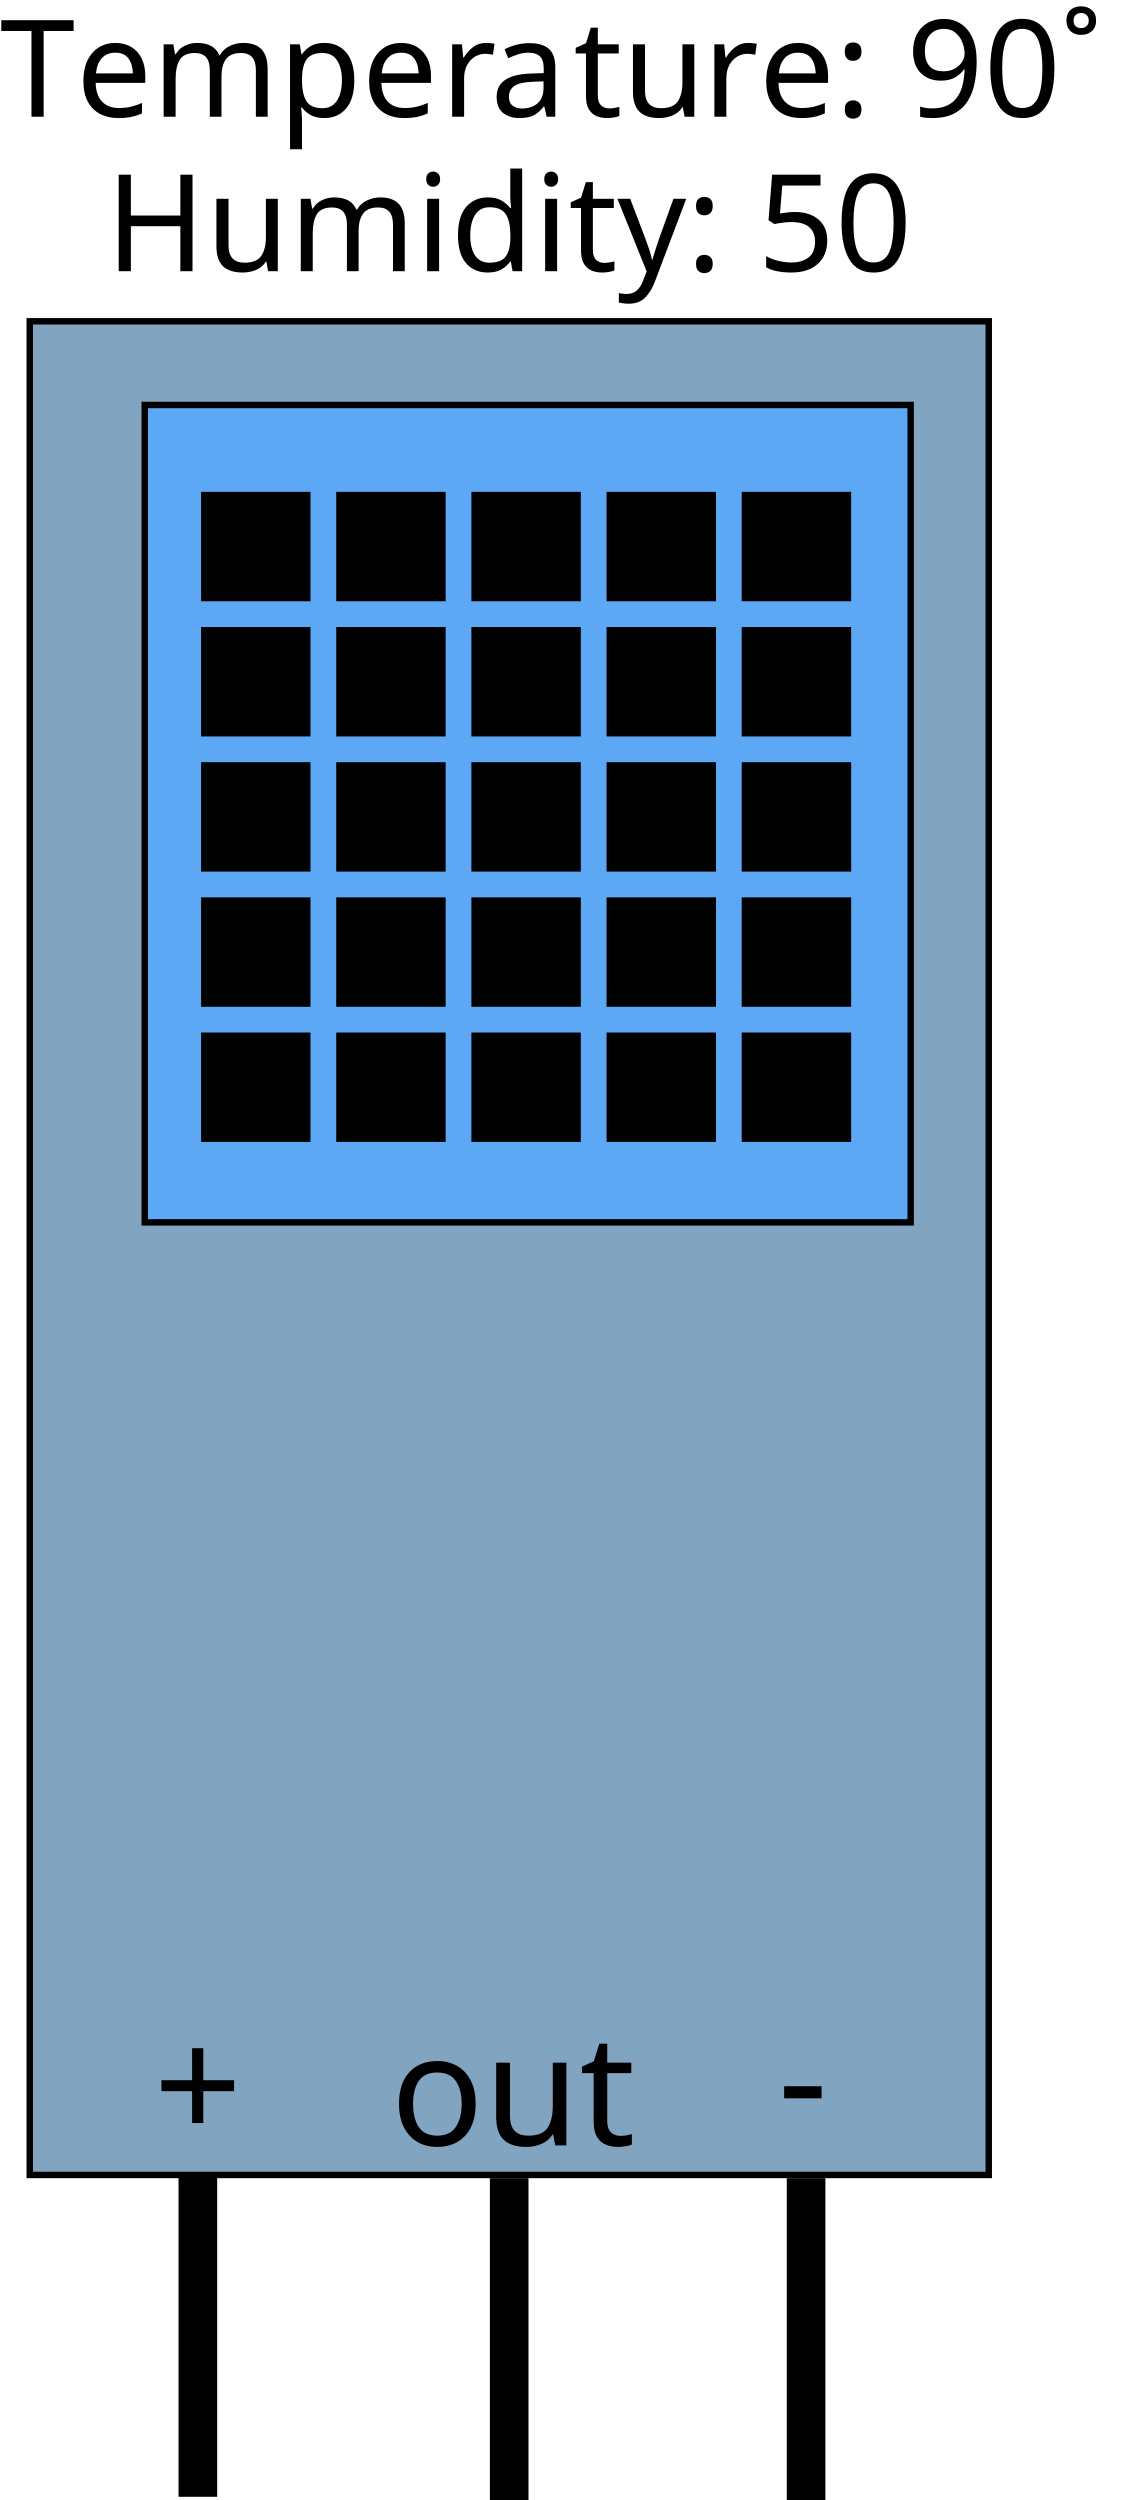
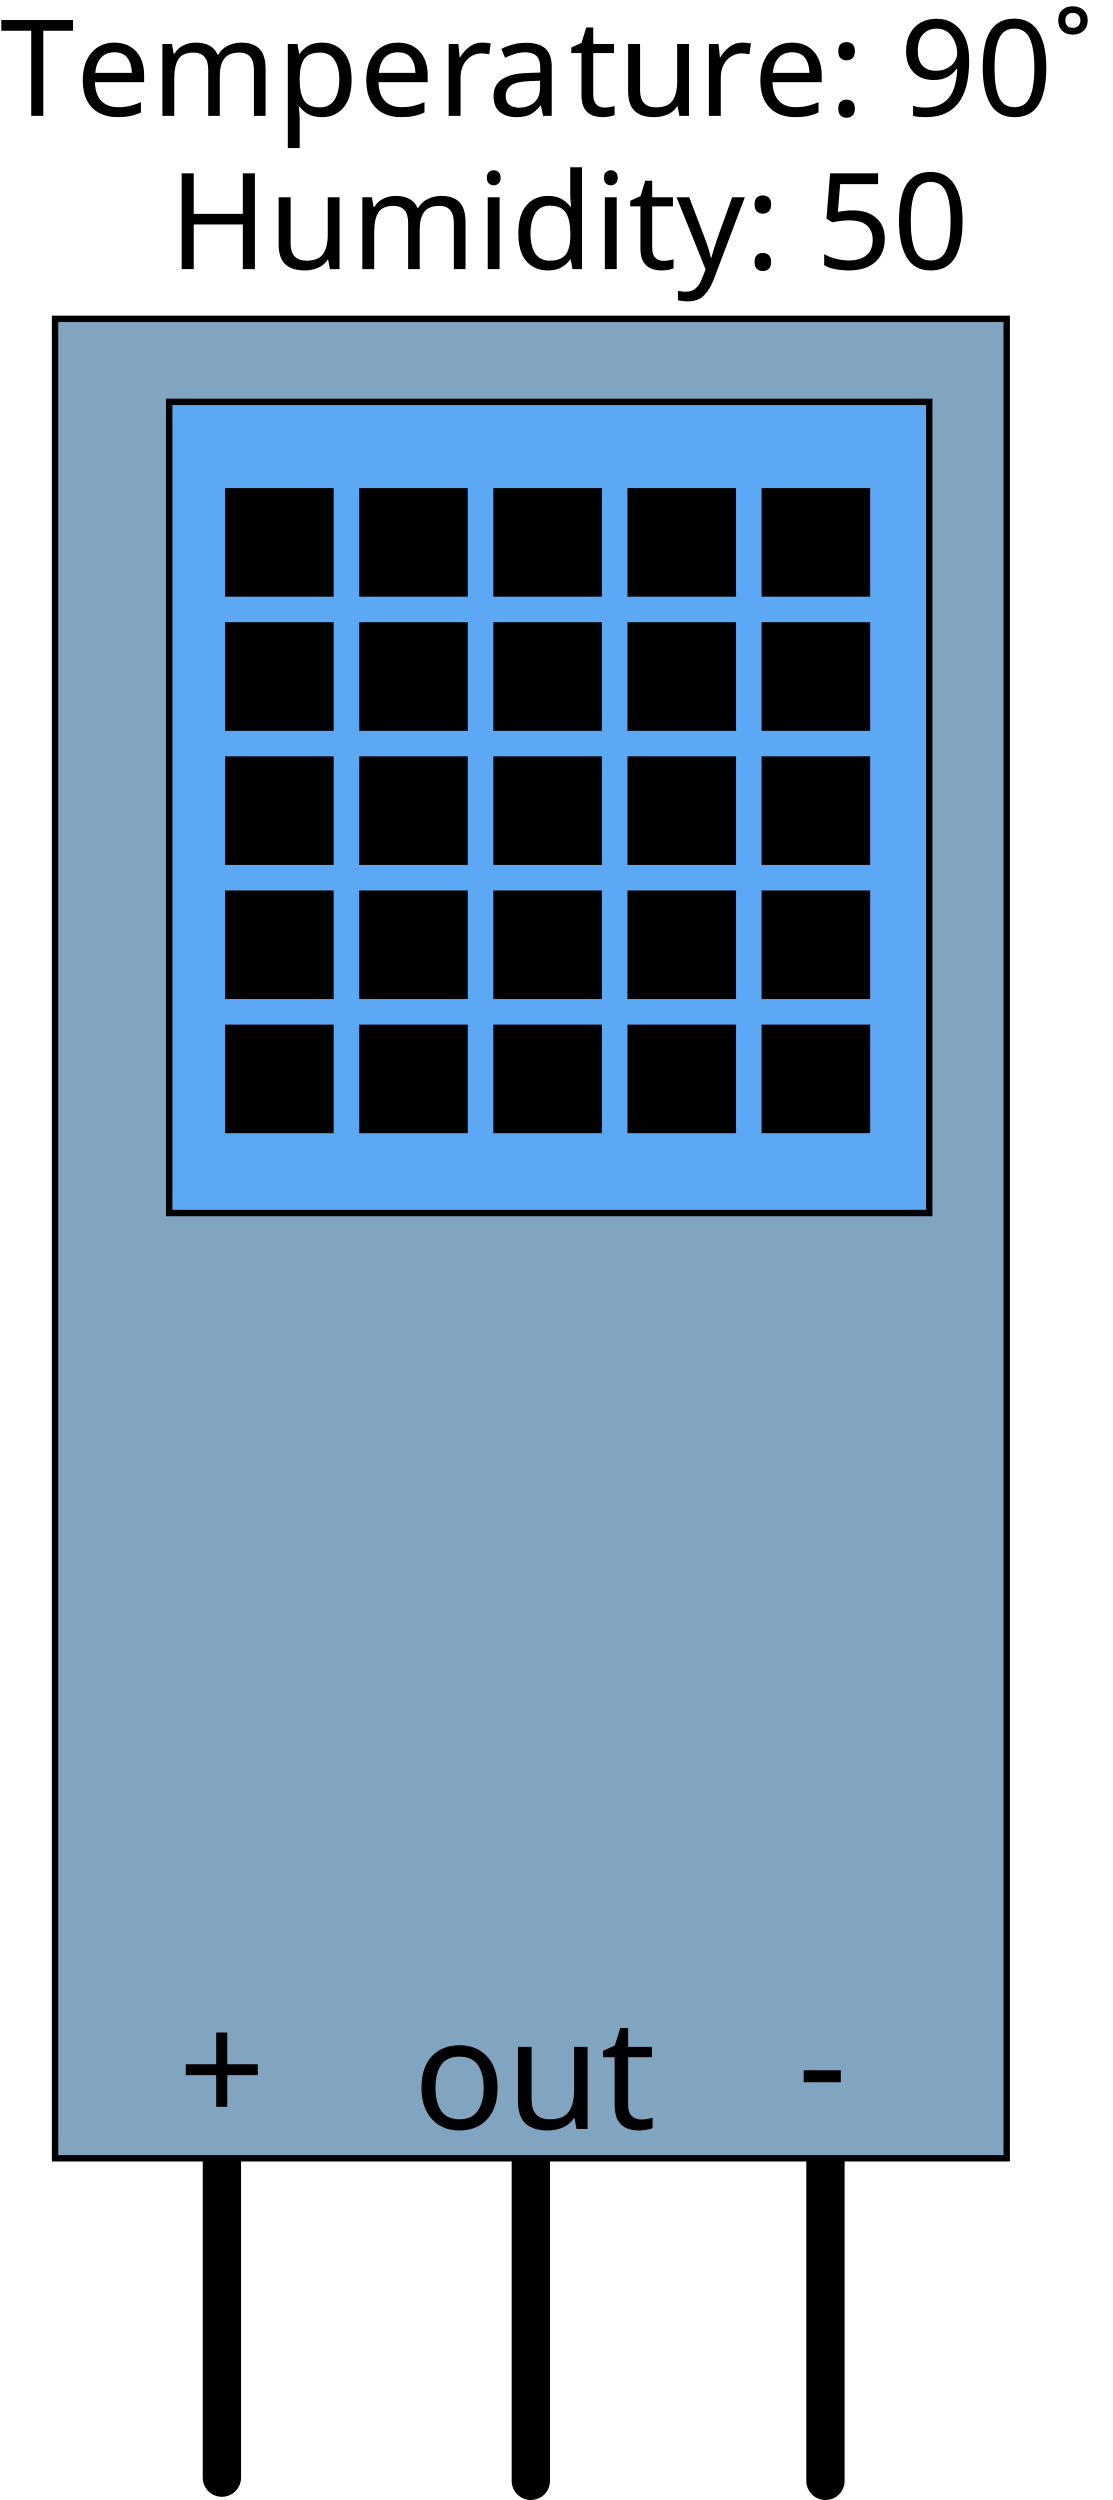
- <svg xmlns="http://www.w3.org/2000/svg" id="Layer_1" data-name="Layer 1" width="174.14" height="388.42" viewBox="0 0 174.14 388.42">
-   <g>
-     <rect x="4.61" y="49.92" width="149" height="288" style="fill: #81a4c1" />
-     <path d="M172.88,146V433h-148V146h148m1-1h-150V434h150V145Z" transform="translate(-19.76 -95.58)" />
+ <svg xmlns="http://www.w3.org/2000/svg" width="174.14" height="391.42" viewBox="0 0 174.14 391.42">
+   <g id="WIRE">
+     <g id="GND">
+       <line x1="34.74" y1="337.92" x2="34.74" y2="387.92" fill="none" stroke="#000" stroke-linecap="round" stroke-miterlimit="10" stroke-width="6" />
+     </g>
+     <g id="SIG">
+       <line x1="83.11" y1="338.42" x2="83.11" y2="388.42" fill="none" stroke="#000" stroke-linecap="round" stroke-miterlimit="10" stroke-width="6" />
+     </g>
+     <g id="VCC">
+       <line x1="129.24" y1="338.42" x2="129.24" y2="388.42" fill="none" stroke="#000" stroke-linecap="round" stroke-miterlimit="10" stroke-width="6" />
+     </g>
  </g>
-   <g>
-     <rect x="22.49" y="62.92" width="119" height="127" style="fill: #5da8f4" />
-     <path d="M160.75,159V285h-118V159h118m1-1h-120V286h120V158Z" transform="translate(-19.76 -95.58)" />
-   </g>
-   <g>
+   <g id="BASE">
    <g>
-       <g>
-         <rect x="115.74" y="160.92" width="16" height="16" />
-         <path d="M151,257v15H136V257h15m1-1H135v17h17V256Z" transform="translate(-19.76 -95.58)" />
-       </g>
-       <g>
-         <rect x="94.74" y="160.92" width="16" height="16" />
-         <path d="M130,257v15H115V257h15m1-1H114v17h17V256Z" transform="translate(-19.76 -95.58)" />
-       </g>
-       <g>
-         <rect x="73.74" y="160.92" width="16" height="16" />
-         <path d="M109,257v15H94V257h15m1-1H93v17h17V256Z" transform="translate(-19.76 -95.58)" />
-       </g>
-       <g>
-         <rect x="52.74" y="160.92" width="16" height="16" />
-         <path d="M88,257v15H73V257H88m1-1H72v17H89V256Z" transform="translate(-19.76 -95.58)" />
-       </g>
-       <g>
-         <rect x="31.74" y="160.92" width="16" height="16" />
-         <path d="M67,257v15H52V257H67m1-1H51v17H68V256Z" transform="translate(-19.76 -95.58)" />
-       </g>
+       <rect x="8.61" y="49.92" width="149" height="288" fill="#81a4c1" />
+       <path d="M167.88,72V359h-148V72h148m1-1h-150V360h150V71Z" transform="translate(-10.76 -21.58)" />
+     </g>
+     <g>
+       <rect x="26.49" y="62.92" width="119" height="127" fill="#5da8f4" />
+       <path d="M155.75,85V211h-118V85h118m1-1h-120V212h120V84Z" transform="translate(-10.76 -21.58)" />
    </g>
    <g>
      <g>
-         <rect x="115.74" y="139.92" width="16" height="16" />
-         <path d="M151,236v15H136V236h15m1-1H135v17h17V235Z" transform="translate(-19.76 -95.58)" />
+         <g>
+           <rect x="119.74" y="160.92" width="16" height="16" />
+           <path d="M146,183v15H131V183h15m1-1H130v17h17V182Z" transform="translate(-10.76 -21.58)" />
+         </g>
+         <g>
+           <rect x="98.74" y="160.92" width="16" height="16" />
+           <path d="M125,183v15H110V183h15m1-1H109v17h17V182Z" transform="translate(-10.76 -21.58)" />
+         </g>
+         <g>
+           <rect x="77.74" y="160.92" width="16" height="16" />
+           <path d="M104,183v15H89V183h15m1-1H88v17h17V182Z" transform="translate(-10.76 -21.58)" />
+         </g>
+         <g>
+           <rect x="56.74" y="160.92" width="16" height="16" />
+           <path d="M83,183v15H68V183H83m1-1H67v17H84V182Z" transform="translate(-10.76 -21.58)" />
+         </g>
+         <g>
+           <rect x="35.74" y="160.92" width="16" height="16" />
+           <path d="M62,183v15H47V183H62m1-1H46v17H63V182Z" transform="translate(-10.76 -21.58)" />
+         </g>
      </g>
      <g>
-         <rect x="94.74" y="139.92" width="16" height="16" />
-         <path d="M130,236v15H115V236h15m1-1H114v17h17V235Z" transform="translate(-19.76 -95.58)" />
+         <g>
+           <rect x="119.74" y="139.92" width="16" height="16" />
+           <path d="M146,162v15H131V162h15m1-1H130v17h17V161Z" transform="translate(-10.76 -21.58)" />
+         </g>
+         <g>
+           <rect x="98.74" y="139.92" width="16" height="16" />
+           <path d="M125,162v15H110V162h15m1-1H109v17h17V161Z" transform="translate(-10.76 -21.58)" />
+         </g>
+         <g>
+           <rect x="77.74" y="139.92" width="16" height="16" />
+           <path d="M104,162v15H89V162h15m1-1H88v17h17V161Z" transform="translate(-10.76 -21.58)" />
+         </g>
+         <g>
+           <rect x="56.74" y="139.92" width="16" height="16" />
+           <path d="M83,162v15H68V162H83m1-1H67v17H84V161Z" transform="translate(-10.76 -21.58)" />
+         </g>
+         <g>
+           <rect x="35.74" y="139.92" width="16" height="16" />
+           <path d="M62,162v15H47V162H62m1-1H46v17H63V161Z" transform="translate(-10.76 -21.58)" />
+         </g>
      </g>
      <g>
-         <rect x="73.74" y="139.92" width="16" height="16" />
-         <path d="M109,236v15H94V236h15m1-1H93v17h17V235Z" transform="translate(-19.76 -95.58)" />
+         <g>
+           <rect x="119.74" y="118.92" width="16" height="16" />
+           <path d="M146,141v15H131V141h15m1-1H130v17h17V140Z" transform="translate(-10.76 -21.58)" />
+         </g>
+         <g>
+           <rect x="98.74" y="118.92" width="16" height="16" />
+           <path d="M125,141v15H110V141h15m1-1H109v17h17V140Z" transform="translate(-10.76 -21.58)" />
+         </g>
+         <g>
+           <rect x="77.74" y="118.92" width="16" height="16" />
+           <path d="M104,141v15H89V141h15m1-1H88v17h17V140Z" transform="translate(-10.76 -21.58)" />
+         </g>
+         <g>
+           <rect x="56.74" y="118.92" width="16" height="16" />
+           <path d="M83,141v15H68V141H83m1-1H67v17H84V140Z" transform="translate(-10.76 -21.58)" />
+         </g>
+         <g>
+           <rect x="35.74" y="118.92" width="16" height="16" />
+           <path d="M62,141v15H47V141H62m1-1H46v17H63V140Z" transform="translate(-10.76 -21.58)" />
+         </g>
      </g>
      <g>
-         <rect x="52.74" y="139.92" width="16" height="16" />
-         <path d="M88,236v15H73V236H88m1-1H72v17H89V235Z" transform="translate(-19.76 -95.58)" />
+         <g>
+           <rect x="119.74" y="97.92" width="16" height="16" />
+           <path d="M146,120v15H131V120h15m1-1H130v17h17V119Z" transform="translate(-10.76 -21.58)" />
+         </g>
+         <g>
+           <rect x="98.74" y="97.92" width="16" height="16" />
+           <path d="M125,120v15H110V120h15m1-1H109v17h17V119Z" transform="translate(-10.76 -21.58)" />
+         </g>
+         <g>
+           <rect x="77.74" y="97.92" width="16" height="16" />
+           <path d="M104,120v15H89V120h15m1-1H88v17h17V119Z" transform="translate(-10.76 -21.58)" />
+         </g>
+         <g>
+           <rect x="56.74" y="97.92" width="16" height="16" />
+           <path d="M83,120v15H68V120H83m1-1H67v17H84V119Z" transform="translate(-10.76 -21.58)" />
+         </g>
+         <g>
+           <rect x="35.74" y="97.92" width="16" height="16" />
+           <path d="M62,120v15H47V120H62m1-1H46v17H63V119Z" transform="translate(-10.76 -21.58)" />
+         </g>
      </g>
      <g>
-         <rect x="31.74" y="139.92" width="16" height="16" />
-         <path d="M67,236v15H52V236H67m1-1H51v17H68V235Z" transform="translate(-19.76 -95.58)" />
-       </g>
-     </g>
-     <g>
-       <g>
-         <rect x="115.74" y="118.92" width="16" height="16" />
-         <path d="M151,215v15H136V215h15m1-1H135v17h17V214Z" transform="translate(-19.76 -95.58)" />
-       </g>
-       <g>
-         <rect x="94.74" y="118.92" width="16" height="16" />
-         <path d="M130,215v15H115V215h15m1-1H114v17h17V214Z" transform="translate(-19.76 -95.58)" />
-       </g>
-       <g>
-         <rect x="73.74" y="118.92" width="16" height="16" />
-         <path d="M109,215v15H94V215h15m1-1H93v17h17V214Z" transform="translate(-19.76 -95.58)" />
-       </g>
-       <g>
-         <rect x="52.74" y="118.92" width="16" height="16" />
-         <path d="M88,215v15H73V215H88m1-1H72v17H89V214Z" transform="translate(-19.76 -95.58)" />
-       </g>
-       <g>
-         <rect x="31.74" y="118.92" width="16" height="16" />
-         <path d="M67,215v15H52V215H67m1-1H51v17H68V214Z" transform="translate(-19.76 -95.58)" />
-       </g>
-     </g>
-     <g>
-       <g>
-         <rect x="115.74" y="97.92" width="16" height="16" />
-         <path d="M151,194v15H136V194h15m1-1H135v17h17V193Z" transform="translate(-19.76 -95.58)" />
-       </g>
-       <g>
-         <rect x="94.74" y="97.92" width="16" height="16" />
-         <path d="M130,194v15H115V194h15m1-1H114v17h17V193Z" transform="translate(-19.76 -95.58)" />
-       </g>
-       <g>
-         <rect x="73.74" y="97.92" width="16" height="16" />
-         <path d="M109,194v15H94V194h15m1-1H93v17h17V193Z" transform="translate(-19.76 -95.58)" />
-       </g>
-       <g>
-         <rect x="52.74" y="97.92" width="16" height="16" />
-         <path d="M88,194v15H73V194H88m1-1H72v17H89V193Z" transform="translate(-19.76 -95.58)" />
-       </g>
-       <g>
-         <rect x="31.74" y="97.92" width="16" height="16" />
-         <path d="M67,194v15H52V194H67m1-1H51v17H68V193Z" transform="translate(-19.76 -95.58)" />
-       </g>
-     </g>
-     <g>
-       <g>
-         <rect x="115.74" y="76.92" width="16" height="16" />
-         <path d="M151,173v15H136V173h15m1-1H135v17h17V172Z" transform="translate(-19.76 -95.58)" />
-       </g>
-       <g>
-         <rect x="94.74" y="76.92" width="16" height="16" />
-         <path d="M130,173v15H115V173h15m1-1H114v17h17V172Z" transform="translate(-19.76 -95.58)" />
-       </g>
-       <g>
-         <rect x="73.74" y="76.92" width="16" height="16" />
-         <path d="M109,173v15H94V173h15m1-1H93v17h17V172Z" transform="translate(-19.76 -95.58)" />
-       </g>
-       <g>
-         <rect x="52.74" y="76.92" width="16" height="16" />
-         <path d="M88,173v15H73V173H88m1-1H72v17H89V172Z" transform="translate(-19.76 -95.58)" />
-       </g>
-       <g>
-         <rect x="31.74" y="76.92" width="16" height="16" />
-         <path d="M67,173v15H52V173H67m1-1H51v17H68V172Z" transform="translate(-19.76 -95.58)" />
+         <g>
+           <rect x="119.74" y="76.92" width="16" height="16" />
+           <path d="M146,99v15H131V99h15m1-1H130v17h17V98Z" transform="translate(-10.76 -21.58)" />
+         </g>
+         <g>
+           <rect x="98.74" y="76.92" width="16" height="16" />
+           <path d="M125,99v15H110V99h15m1-1H109v17h17V98Z" transform="translate(-10.76 -21.58)" />
+         </g>
+         <g>
+           <rect x="77.74" y="76.92" width="16" height="16" />
+           <path d="M104,99v15H89V99h15m1-1H88v17h17V98Z" transform="translate(-10.76 -21.58)" />
+         </g>
+         <g>
+           <rect x="56.74" y="76.92" width="16" height="16" />
+           <path d="M83,99v15H68V99H83m1-1H67v17H84V98Z" transform="translate(-10.76 -21.58)" />
+         </g>
+         <g>
+           <rect x="35.74" y="76.92" width="16" height="16" />
+           <path d="M62,99v15H47V99H62m1-1H46v17H63V98Z" transform="translate(-10.76 -21.58)" />
+         </g>
      </g>
    </g>
  </g>
-   <line x1="30.74" y1="337.92" x2="30.74" y2="387.92" style="fill: none;stroke: #000;stroke-miterlimit: 10;stroke-width: 6px" />
-   <line x1="79.11" y1="338.42" x2="79.11" y2="388.42" style="fill: none;stroke: #000;stroke-miterlimit: 10;stroke-width: 6px" />
-   <line x1="125.24" y1="338.42" x2="125.24" y2="388.42" style="fill: none;stroke: #000;stroke-miterlimit: 10;stroke-width: 6px" />
-   <text transform="translate(0 18.14)" style="font-size: 21px;font-family: ArialRoundedMTBold, Arial Rounded MT Bold">
-     <tspan style="letter-spacing: -0.063em">T</tspan>
-     <tspan x="11.8" y="0">empe</tspan>
-     <tspan x="68.47" y="0" style="letter-spacing: -0.025em">ra</tspan>
-     <tspan x="89.1" y="0" style="letter-spacing: 0em">tu</tspan>
-     <tspan x="109.21" y="0" style="letter-spacing: -0.025em">r</tspan>
-     <tspan x="117.89" y="0" style="letter-spacing: 0em">e: 90˚</tspan>
-   </text>
-   <text transform="translate(16.41 42.14)" style="font-size: 21px;font-family: ArialRoundedMTBold, Arial Rounded MT Bold">Humidity: 50</text>
-   <text transform="translate(23.88 332.51)" style="font-size: 24px;font-family: ArialRoundedMTBold, Arial Rounded MT Bold">+ </text>
-   <text transform="translate(120.88 331.51)" style="font-size: 24px;font-family: ArialRoundedMTBold, Arial Rounded MT Bold">-</text>
-   <text transform="translate(60.68 333.33)" style="font-size: 24px;font-family: ArialRoundedMTBold, Arial Rounded MT Bold">out</text>
+   <g id="TEXT">
+     <text id="TEMP_TEXT" transform="translate(0 18.14)" font-size="21" font-family="ArialRoundedMTBold, Arial Rounded MT Bold">
+       <tspan letter-spacing="-0.06em">T</tspan>
+       <tspan x="11.8" y="0">empe</tspan>
+       <tspan x="68.47" y="0" letter-spacing="-0.02em">ra</tspan>
+       <tspan x="89.1" y="0" letter-spacing="0em">tu</tspan>
+       <tspan x="109.21" y="0" letter-spacing="-0.02em">r</tspan>
+       <tspan x="117.89" y="0" letter-spacing="0em">e: 90˚</tspan>
+     </text>
+     <text id="HUMIDITY_TEXT" transform="translate(26.41 42.14)" font-size="21" font-family="ArialRoundedMTBold, Arial Rounded MT Bold">Humidity: 50</text>
+     <text transform="translate(27.88 332.51)" font-size="24" font-family="ArialRoundedMTBold, Arial Rounded MT Bold">+ </text>
+     <text transform="translate(124.88 331.51)" font-size="24" font-family="ArialRoundedMTBold, Arial Rounded MT Bold">-</text>
+     <text transform="translate(64.68 333.33)" font-size="24" font-family="ArialRoundedMTBold, Arial Rounded MT Bold">out</text>
+   </g>
</svg>
